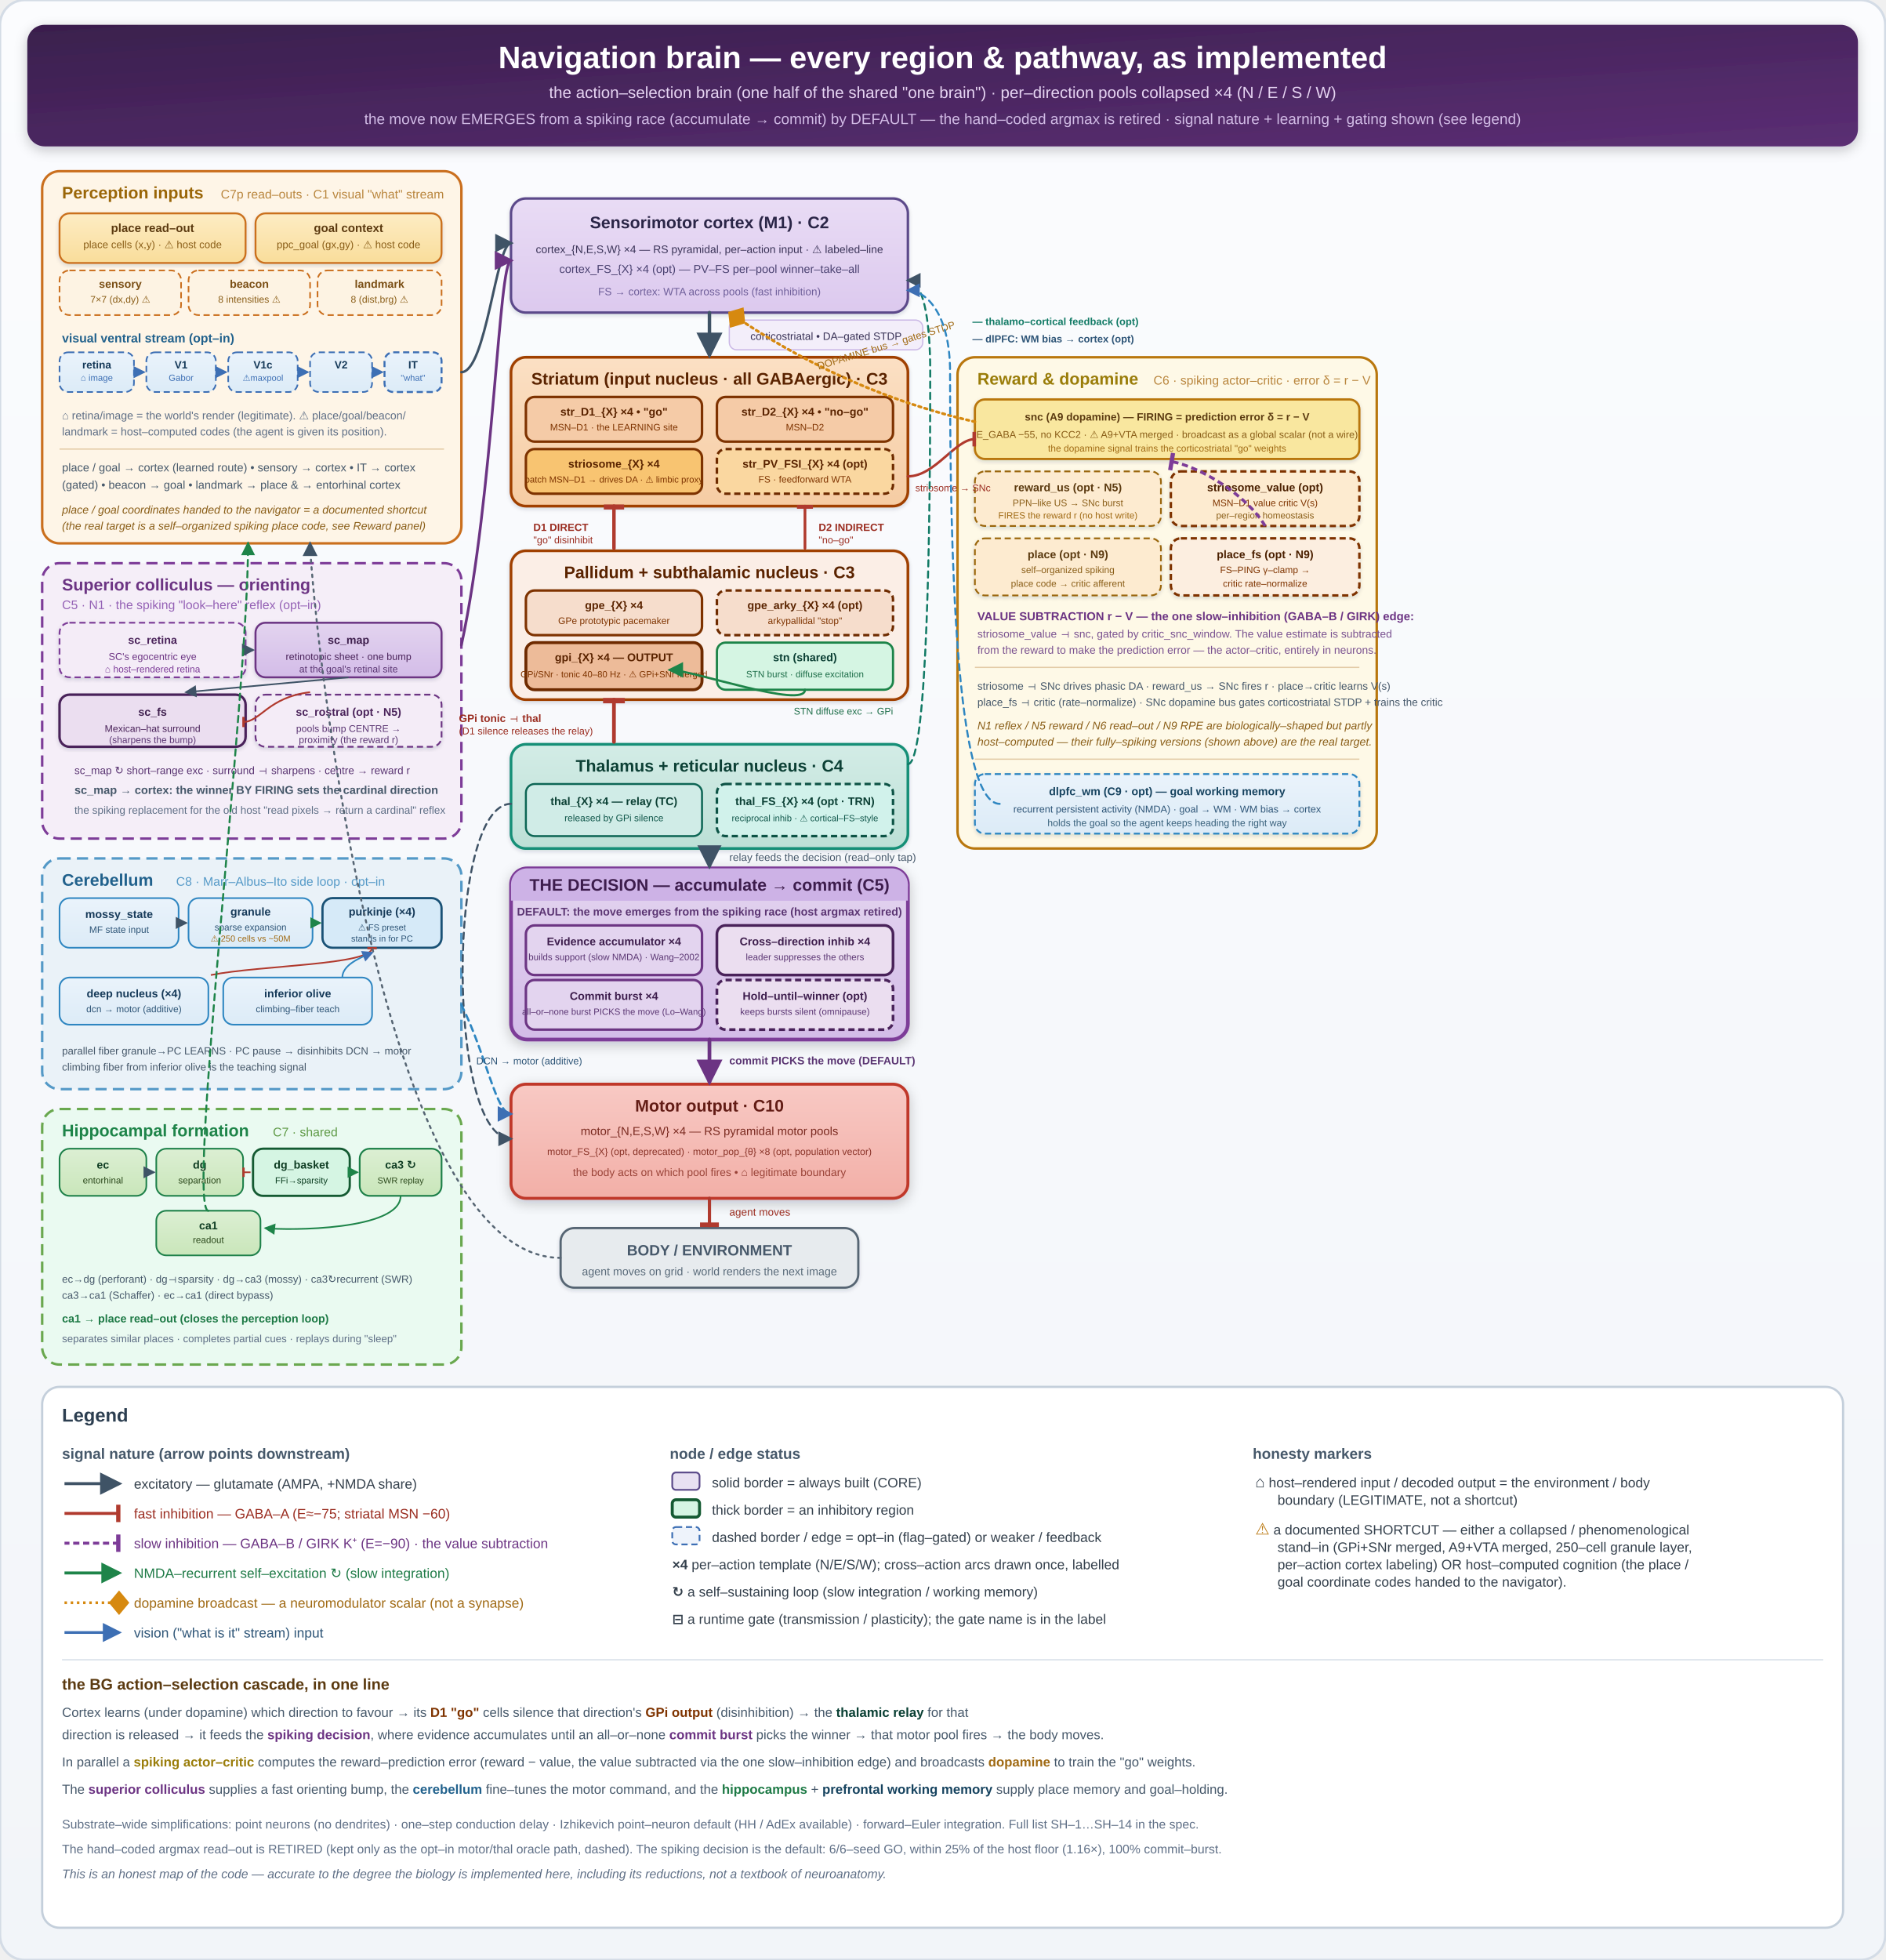
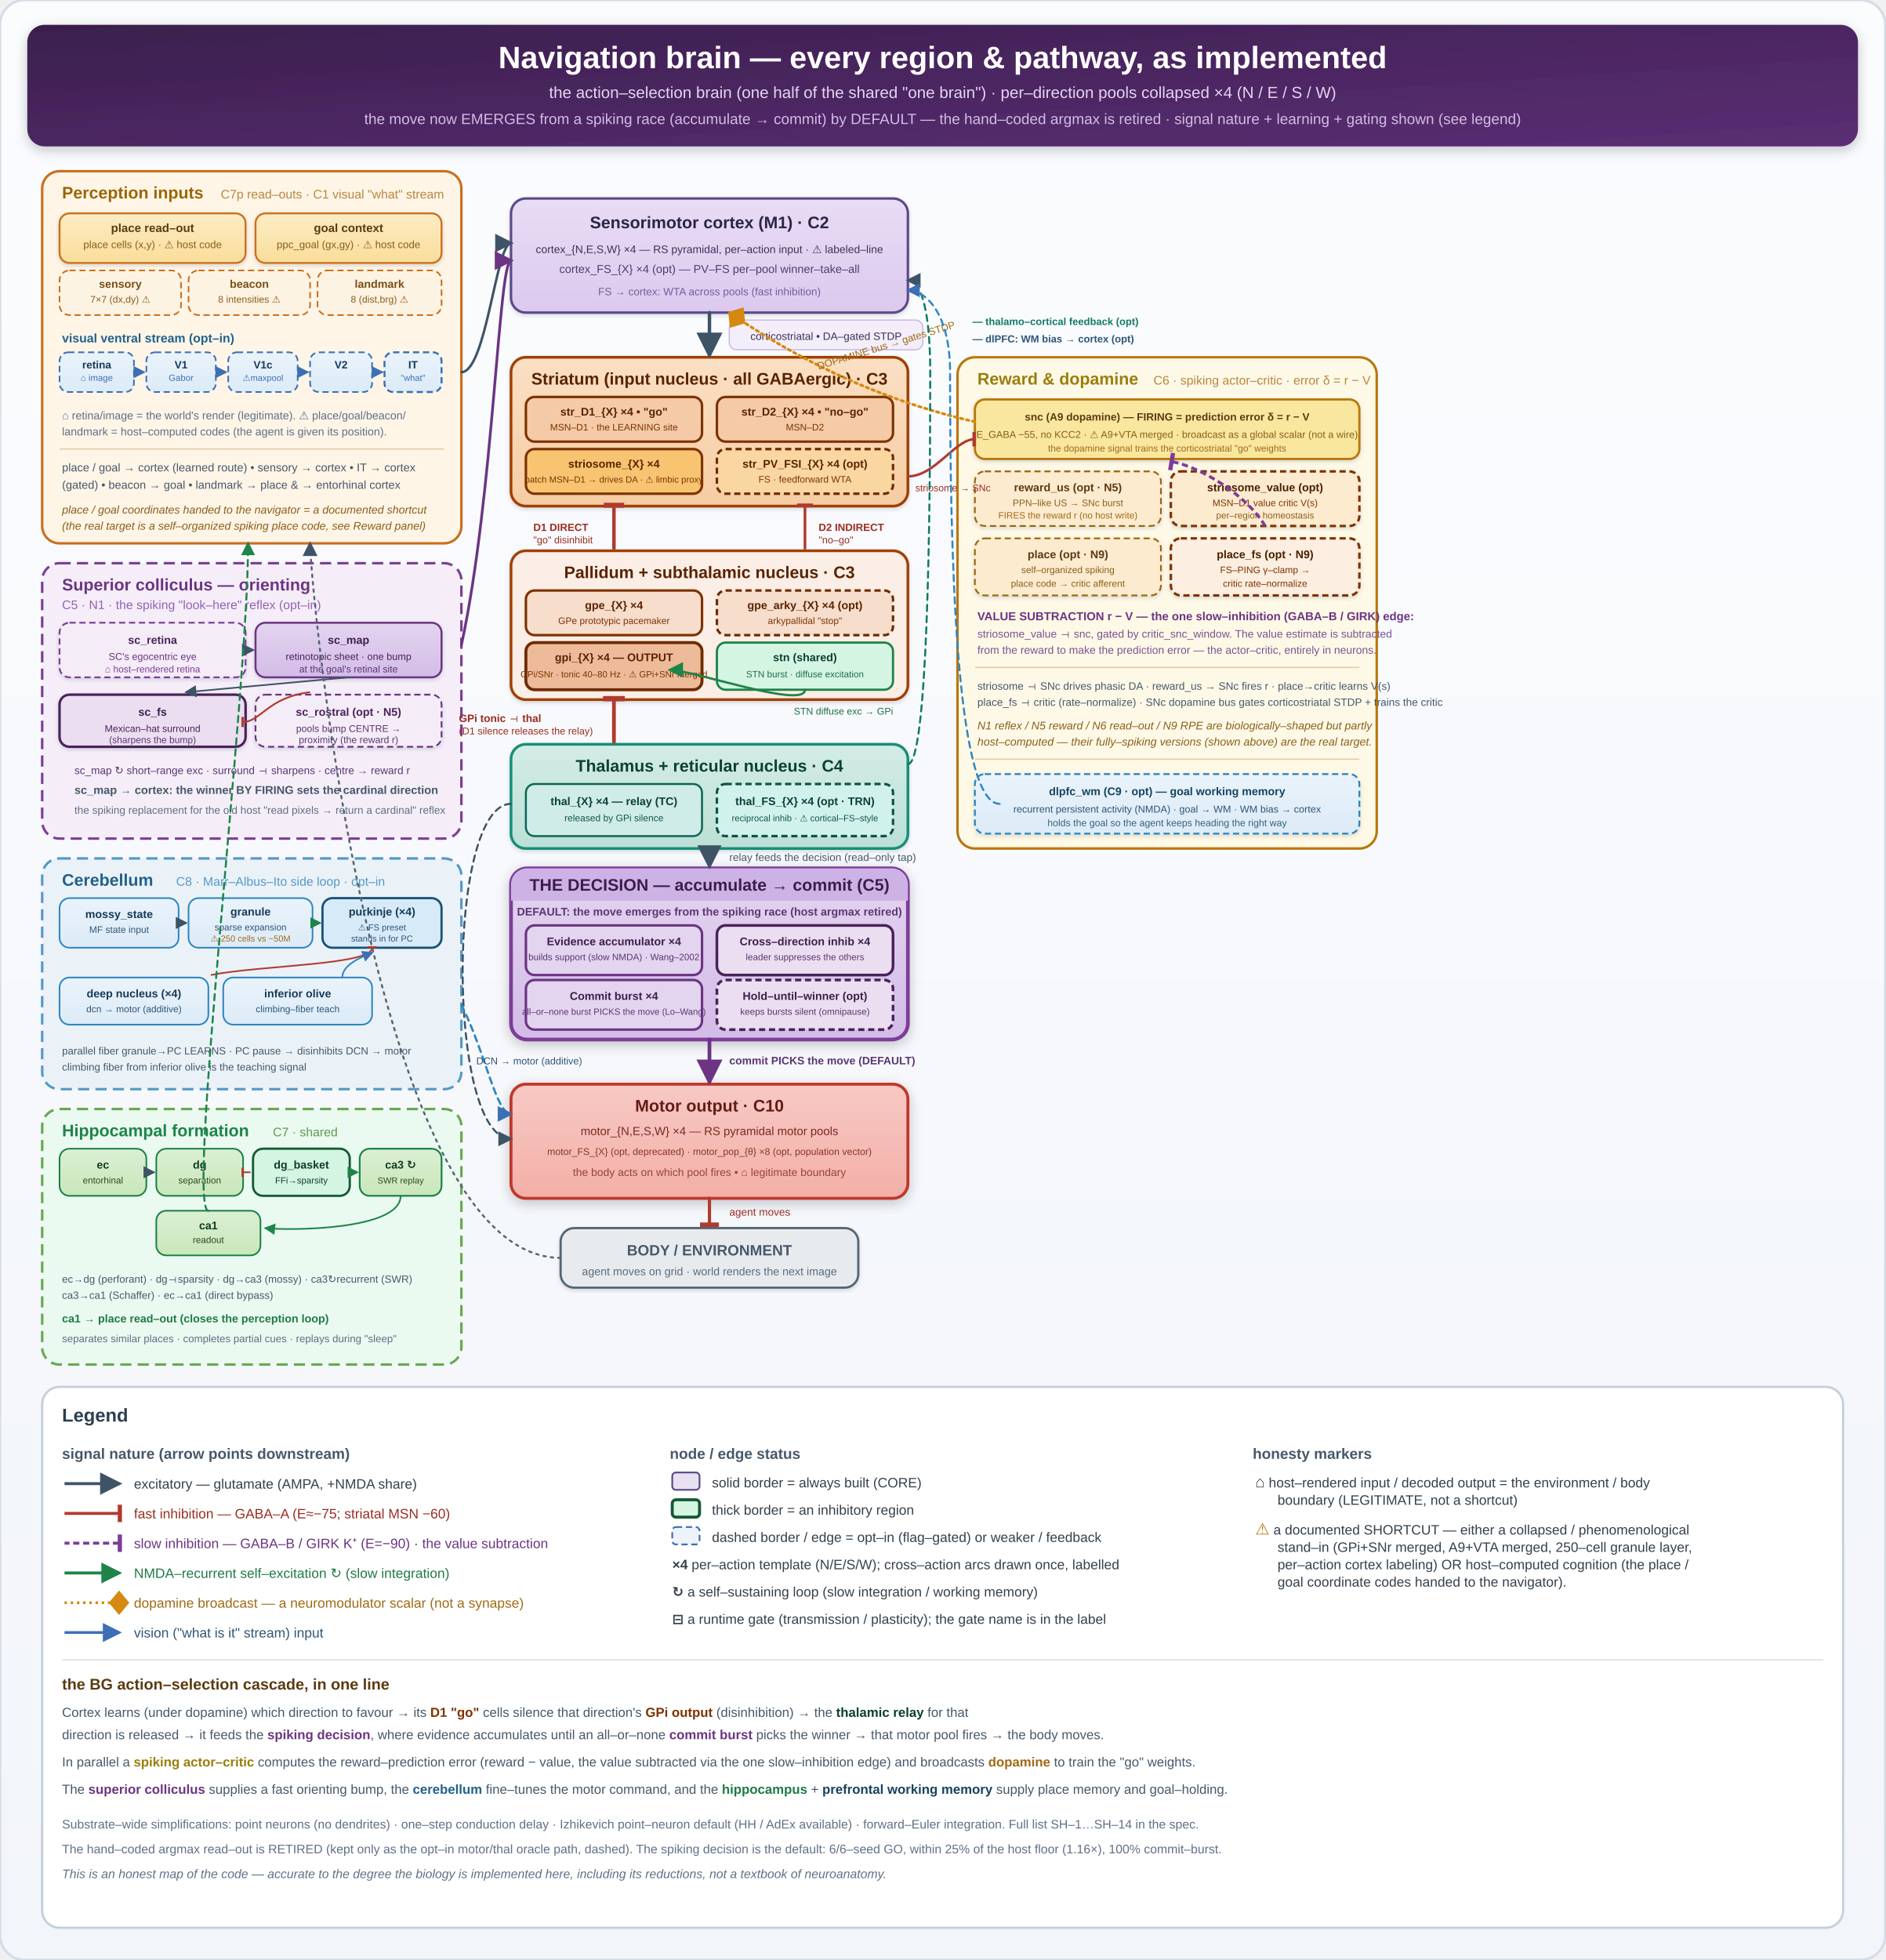
<svg xmlns="http://www.w3.org/2000/svg" viewBox="0 0 1520 1580" font-family="'Segoe UI','Helvetica Neue',Arial,sans-serif">
  <defs>
    <linearGradient id="gPer" x1="0" y1="0" x2="0" y2="1">
      <stop offset="0" stop-color="#d8e9f7" />
      <stop offset="1" stop-color="#c2dcf0" />
    </linearGradient>
    <linearGradient id="gPerD" x1="0" y1="0" x2="0" y2="1">
      <stop offset="0" stop-color="#eaf3fb" />
      <stop offset="1" stop-color="#dcebf7" />
    </linearGradient>
    <linearGradient id="gCtx" x1="0" y1="0" x2="0" y2="1">
      <stop offset="0" stop-color="#e9dcf5" />
      <stop offset="1" stop-color="#dcc9ee" />
    </linearGradient>
    <linearGradient id="gStr" x1="0" y1="0" x2="0" y2="1">
      <stop offset="0" stop-color="#fbe0c4" />
      <stop offset="1" stop-color="#f6cca3" />
    </linearGradient>
    <linearGradient id="gRew" x1="0" y1="0" x2="0" y2="1">
      <stop offset="0" stop-color="#fdecc4" />
      <stop offset="1" stop-color="#f9dd9a" />
    </linearGradient>
    <linearGradient id="gThal" x1="0" y1="0" x2="0" y2="1">
      <stop offset="0" stop-color="#d3ece6" />
      <stop offset="1" stop-color="#bce0d6" />
    </linearGradient>
    <linearGradient id="gDec" x1="0" y1="0" x2="0" y2="1">
      <stop offset="0" stop-color="#e3d4ef" />
      <stop offset="1" stop-color="#d3bce8" />
    </linearGradient>
    <linearGradient id="gMem" x1="0" y1="0" x2="0" y2="1">
      <stop offset="0" stop-color="#dcefd3" />
      <stop offset="1" stop-color="#c9e6ba" />
    </linearGradient>
    <linearGradient id="gMot" x1="0" y1="0" x2="0" y2="1">
      <stop offset="0" stop-color="#f8c9c4" />
      <stop offset="1" stop-color="#f2afa7" />
    </linearGradient>
    <linearGradient id="gHero" x1="0" y1="0" x2="1" y2="1">
      <stop offset="0" stop-color="#3a1f4d" />
      <stop offset="1" stop-color="#5b2e74" />
    </linearGradient>
    <linearGradient id="gPage" x1="0" y1="0" x2="0" y2="1">
      <stop offset="0" stop-color="#fbfcfe" />
      <stop offset="1" stop-color="#f2f5f9" />
    </linearGradient>
-     <marker id="arrEx" viewBox="0 0 10 10" refX="8.5" refY="5" markerWidth="7.5" markerHeight="7.5" orient="auto-start-reverse">
+     <marker id="arrEx" viewBox="0 0 10 10" refX="8.5" refY="5" markerWidth="7.5" markerHeight="7.5" orient="auto">
      <path d="M0,0 L10,5 L0,10 z" fill="#3f5366" />
    </marker>
-     <marker id="arrG" viewBox="0 0 10 10" refX="8.5" refY="5" markerWidth="7" markerHeight="7" orient="auto-start-reverse">
+     <marker id="arrG" viewBox="0 0 10 10" refX="8.5" refY="5" markerWidth="7" markerHeight="7" orient="auto">
      <path d="M0,0 L10,5 L0,10 z" fill="#1e8449" />
    </marker>
-     <marker id="arrV" viewBox="0 0 10 10" refX="8.5" refY="5" markerWidth="7" markerHeight="7" orient="auto-start-reverse">
+     <marker id="arrV" viewBox="0 0 10 10" refX="8.5" refY="5" markerWidth="7" markerHeight="7" orient="auto">
      <path d="M0,0 L10,5 L0,10 z" fill="#3d6fb4" />
    </marker>
-     <marker id="arrP" viewBox="0 0 10 10" refX="8.5" refY="5" markerWidth="7" markerHeight="7" orient="auto-start-reverse">
+     <marker id="arrP" viewBox="0 0 10 10" refX="8.5" refY="5" markerWidth="7" markerHeight="7" orient="auto">
      <path d="M0,0 L10,5 L0,10 z" fill="#6c3483" />
    </marker>
-     <marker id="arrInh" viewBox="0 0 10 10" refX="1.5" refY="5" markerWidth="6.5" markerHeight="9" orient="auto-start-reverse">
+     <marker id="arrInh" viewBox="0 0 10 10" refX="1.5" refY="5" markerWidth="6.5" markerHeight="9" orient="auto">
      <rect x="0" y="0.5" width="2.2" height="9" fill="#b03a2e" />
    </marker>
-     <marker id="arrSlow" viewBox="0 0 10 10" refX="1.5" refY="5" markerWidth="6.5" markerHeight="9" orient="auto-start-reverse">
+     <marker id="arrSlow" viewBox="0 0 10 10" refX="1.5" refY="5" markerWidth="6.5" markerHeight="9" orient="auto">
      <rect x="0" y="0.5" width="2.2" height="9" fill="#7d3c98" />
    </marker>
-     <marker id="arrDA" viewBox="0 0 12 12" refX="6" refY="6" markerWidth="9" markerHeight="9" orient="auto-start-reverse">
+     <marker id="arrDA" viewBox="0 0 12 12" refX="6" refY="6" markerWidth="9" markerHeight="9" orient="auto">
      <path d="M6,0 L11,6 L6,12 L1,6 z" fill="#d68910" />
    </marker>
    <filter id="soft" x="-10%" y="-10%" width="120%" height="120%">
      <feDropShadow dx="0" dy="1.4" stdDeviation="1.8" flood-color="#1a2a3a" flood-opacity="0.16" />
    </filter>
    <filter id="softLg" x="-14%" y="-14%" width="128%" height="128%">
      <feDropShadow dx="0" dy="3" stdDeviation="5" flood-color="#1a0b2a" flood-opacity="0.22" />
    </filter>
  </defs>
  <rect x="0" y="0" width="1520" height="1580" rx="20" fill="url(#gPage)" stroke="#d4dce6" stroke-width="2" />
  <g>
    <rect x="22" y="20" width="1476" height="98" rx="14" fill="url(#gHero)" filter="url(#softLg)" />
    <text x="760" y="55" text-anchor="middle" font-size="25" font-weight="700" fill="#ffffff">Navigation brain — every region &amp; pathway, as implemented</text>
    <text x="760" y="79" text-anchor="middle" font-size="13" fill="#e6d4f2">the action–selection brain (one half of the shared "one brain") · per–direction pools collapsed ×4 (N / E / S / W)</text>
    <text x="760" y="100" text-anchor="middle" font-size="12" fill="#d2bce6">the move now EMERGES from a spiking race (accumulate → commit) by DEFAULT — the hand–coded argmax is retired · signal nature + learning + gating shown (see legend)</text>
  </g>
  <g>
    <rect x="34" y="138" width="338" height="300" rx="14" fill="#fef5e7" stroke="#ca6f1e" stroke-width="2" />
    <text x="50" y="160" font-size="13.5" font-weight="700" fill="#9a6608">Perception inputs</text>
    <text x="178" y="160" font-size="10" fill="#b9863e">C7p read–outs · C1 visual "what" stream</text>
    <g font-size="9.5">
      <rect x="48" y="172" width="150" height="40" rx="8" fill="url(#gRew)" stroke="#ca6f1e" stroke-width="1.5" filter="url(#soft)" />
      <text x="123" y="187" text-anchor="middle" font-weight="700" fill="#5b3a10">place read–out</text>
      <text x="123" y="200" text-anchor="middle" font-size="8.4" fill="#8a5e18">place cells (x,y) · ⚠ host code</text>
      <text x="123" y="209" text-anchor="middle" font-size="0.1" fill="#fff">.</text>
      <rect x="206" y="172" width="150" height="40" rx="8" fill="url(#gRew)" stroke="#ca6f1e" stroke-width="1.5" filter="url(#soft)" />
      <text x="281" y="187" text-anchor="middle" font-weight="700" fill="#5b3a10">goal context</text>
      <text x="281" y="200" text-anchor="middle" font-size="8.4" fill="#8a5e18">ppc_goal (gx,gy) · ⚠ host code</text>
      <rect x="48" y="218" width="98" height="36" rx="8" fill="#fdf3e3" stroke="#ca6f1e" stroke-width="1.3" stroke-dasharray="5 3" />
      <text x="97" y="232" text-anchor="middle" font-size="9" font-weight="700" fill="#7a4e14">sensory</text>
      <text x="97" y="244" text-anchor="middle" font-size="7.8" fill="#8a5e18">7×7 (dx,dy) ⚠</text>
      <rect x="152" y="218" width="98" height="36" rx="8" fill="#fdf3e3" stroke="#ca6f1e" stroke-width="1.3" stroke-dasharray="5 3" />
      <text x="201" y="232" text-anchor="middle" font-size="9" font-weight="700" fill="#7a4e14">beacon</text>
      <text x="201" y="244" text-anchor="middle" font-size="7.8" fill="#8a5e18">8 intensities ⚠</text>
      <rect x="256" y="218" width="100" height="36" rx="8" fill="#fdf3e3" stroke="#ca6f1e" stroke-width="1.3" stroke-dasharray="5 3" />
      <text x="306" y="232" text-anchor="middle" font-size="9" font-weight="700" fill="#7a4e14">landmark</text>
      <text x="306" y="244" text-anchor="middle" font-size="7.8" fill="#8a5e18">8 (dist,brg) ⚠</text>
    </g>
    <text x="50" y="276" font-size="10" font-weight="700" fill="#21618c">visual ventral stream (opt–in)</text>
    <g font-size="8.6" fill="#163a59">
      <rect x="48" y="284" width="60" height="32" rx="7" fill="url(#gPerD)" stroke="#3d6fb4" stroke-width="1.3" stroke-dasharray="5 3" />
      <text x="78" y="297" text-anchor="middle" font-weight="700">retina</text>
      <text x="78" y="307" text-anchor="middle" font-size="7.2" fill="#3d6fb4">⌂ image</text>
      <rect x="118" y="284" width="56" height="32" rx="7" fill="url(#gPerD)" stroke="#3d6fb4" stroke-width="1.3" stroke-dasharray="5 3" />
      <text x="146" y="297" text-anchor="middle" font-weight="700">V1</text>
      <text x="146" y="307" text-anchor="middle" font-size="7.2" fill="#3d6fb4">Gabor</text>
      <rect x="184" y="284" width="56" height="32" rx="7" fill="url(#gPerD)" stroke="#3d6fb4" stroke-width="1.3" stroke-dasharray="5 3" />
      <text x="212" y="297" text-anchor="middle" font-weight="700">V1c</text>
      <text x="212" y="307" text-anchor="middle" font-size="7" fill="#3d6fb4">⚠maxpool</text>
      <rect x="250" y="284" width="50" height="32" rx="7" fill="url(#gPerD)" stroke="#3d6fb4" stroke-width="1.3" stroke-dasharray="5 3" />
      <text x="275" y="297" text-anchor="middle" font-weight="700">V2</text>
      <rect x="310" y="284" width="46" height="32" rx="7" fill="url(#gPerD)" stroke="#3d6fb4" stroke-width="1.6" stroke-dasharray="5 3" />
      <text x="333" y="297" text-anchor="middle" font-weight="700">IT</text>
      <text x="333" y="307" text-anchor="middle" font-size="7" fill="#3d6fb4">"what"</text>
      <path d="M108,300 L116,300" stroke="#3d6fb4" stroke-width="1.4" marker-end="url(#arrV)" />
      <path d="M174,300 L182,300" stroke="#3d6fb4" stroke-width="1.4" marker-end="url(#arrV)" />
      <path d="M240,300 L248,300" stroke="#3d6fb4" stroke-width="1.4" marker-end="url(#arrV)" />
      <path d="M300,300 L308,300" stroke="#3d6fb4" stroke-width="1.4" marker-end="url(#arrV)" />
    </g>
    <text x="50" y="338" font-size="9" fill="#5f6f86">⌂ retina/image = the world's render (legitimate). ⚠ place/goal/beacon/</text>
    <text x="50" y="351" font-size="9" fill="#5f6f86">landmark = host–computed codes (the agent is given its position).</text>
    <line x1="48" y1="362" x2="358" y2="362" stroke="#e3cba6" stroke-width="1" />
    <text x="50" y="380" font-size="9.2" fill="#46586a">place / goal → cortex (learned route) • sensory → cortex • IT → cortex</text>
    <text x="50" y="394" font-size="9.2" fill="#46586a">(gated) • beacon → goal • landmark → place &amp; → entorhinal cortex</text>
    <text x="50" y="414" font-size="9" fill="#8a5e18" font-style="italic">place / goal coordinates handed to the navigator = a documented shortcut</text>
    <text x="50" y="427" font-size="9" fill="#8a5e18" font-style="italic">(the real target is a self–organized spiking place code, see Reward panel)</text>
  </g>
  <g>
    <rect x="34" y="454" width="338" height="222" rx="14" fill="#f5eef8" stroke="#7d3c98" stroke-width="2" stroke-dasharray="9 5" />
    <text x="50" y="476" font-size="13.5" font-weight="700" fill="#6c3483">Superior colliculus — orienting</text>
    <text x="50" y="491" font-size="10" fill="#9461b5">C5 · N1 · the spiking "look–here" reflex (opt–in)</text>
    <g font-size="9">
      <rect x="48" y="502" width="150" height="44" rx="8" fill="#f4ecf7" stroke="#7d3c98" stroke-width="1.4" stroke-dasharray="5 3" filter="url(#soft)" />
      <text x="123" y="519" text-anchor="middle" font-weight="700" fill="#4a235a">sc_retina</text>
      <text x="123" y="532" text-anchor="middle" font-size="8" fill="#6c3483">SC's egocentric eye</text>
      <text x="123" y="542" text-anchor="middle" font-size="7.6" fill="#7d3c98">⌂ host–rendered retina</text>
      <rect x="206" y="502" width="150" height="44" rx="8" fill="url(#gDec)" stroke="#6c3483" stroke-width="1.6" filter="url(#soft)" />
      <text x="281" y="519" text-anchor="middle" font-weight="700" fill="#3e1f4d">sc_map</text>
      <text x="281" y="532" text-anchor="middle" font-size="8" fill="#4a235a">retinotopic sheet · one bump</text>
      <text x="281" y="542" text-anchor="middle" font-size="7.8" fill="#5b3673">at the goal's retinal site</text>
      <rect x="48" y="560" width="150" height="42" rx="8" fill="#ebdef0" stroke="#4a235a" stroke-width="2" filter="url(#soft)" />
      <text x="123" y="577" text-anchor="middle" font-weight="700" fill="#3e1f4d">sc_fs</text>
      <text x="123" y="590" text-anchor="middle" font-size="7.8" fill="#4a235a">Mexican–hat surround</text>
      <text x="123" y="599" text-anchor="middle" font-size="7.6" fill="#5b3673">(sharpens the bump)</text>
      <rect x="206" y="560" width="150" height="42" rx="8" fill="#f4ecf7" stroke="#6c3483" stroke-width="1.4" stroke-dasharray="5 3" filter="url(#soft)" />
      <text x="281" y="577" text-anchor="middle" font-weight="700" fill="#4a235a">sc_rostral (opt · N5)</text>
      <text x="281" y="590" text-anchor="middle" font-size="7.8" fill="#5b3673">pools bump CENTRE →</text>
      <text x="281" y="599" text-anchor="middle" font-size="7.8" fill="#5b3673">proximity (the reward r)</text>
    </g>
    <path d="M198,524 L204,524" fill="none" stroke="#3f5366" stroke-width="1.4" marker-end="url(#arrEx)" />
    <path d="M281,546 L150,558" fill="none" stroke="#3f5366" stroke-width="1.3" marker-end="url(#arrEx)" />
    <path d="M196,582 C210,582 216,562 250,558" fill="none" stroke="#b03a2e" stroke-width="1.4" marker-start="url(#arrInh)" />
    <text x="60" y="624" font-size="8.6" fill="#5b3673">sc_map ↻ short–range exc · surround ⊣ sharpens · centre → reward r</text>
    <text x="60" y="640" font-size="9.2" fill="#46586a" font-weight="700">sc_map → cortex: the winner BY FIRING sets the cardinal direction</text>
    <text x="60" y="656" font-size="8.6" fill="#5f6f86">the spiking replacement for the old host "read pixels → return a cardinal" reflex</text>
  </g>
  <g>
    <rect x="34" y="692" width="338" height="186" rx="14" fill="#eaf2f8" stroke="#5499c7" stroke-width="2" stroke-dasharray="9 5" />
    <text x="50" y="714" font-size="13.5" font-weight="700" fill="#21618c">Cerebellum</text>
    <text x="142" y="714" font-size="10" fill="#5499c7">C8 · Marr–Albus–Ito side loop · opt–in</text>
    <g font-size="9" fill="#163a59">
      <rect x="48" y="724" width="96" height="40" rx="8" fill="url(#gPerD)" stroke="#2e86c1" stroke-width="1.3" />
      <text x="96" y="740" text-anchor="middle" font-weight="700">mossy_state</text>
      <text x="96" y="752" text-anchor="middle" font-size="7.6" fill="#2e5577">MF state input</text>
      <rect x="152" y="724" width="100" height="40" rx="8" fill="url(#gPerD)" stroke="#2e86c1" stroke-width="1.3" />
      <text x="202" y="738" text-anchor="middle" font-weight="700">granule</text>
      <text x="202" y="750" text-anchor="middle" font-size="7.4" fill="#2e5577">sparse expansion</text>
      <text x="202" y="759" text-anchor="middle" font-size="7" fill="#a06a14">⚠ 250 cells vs ~50M</text>
      <rect x="260" y="724" width="96" height="40" rx="8" fill="#d6eaf8" stroke="#1a5276" stroke-width="1.8" />
      <text x="308" y="738" text-anchor="middle" font-weight="700">purkinje (×4)</text>
      <text x="308" y="750" text-anchor="middle" font-size="7" fill="#2e5577">⚠ FS preset</text>
      <text x="308" y="759" text-anchor="middle" font-size="7" fill="#2e5577">stands in for PC</text>
      <rect x="48" y="788" width="120" height="38" rx="8" fill="url(#gPerD)" stroke="#2e86c1" stroke-width="1.3" />
      <text x="108" y="804" text-anchor="middle" font-weight="700">deep nucleus (×4)</text>
      <text x="108" y="816" text-anchor="middle" font-size="7.6" fill="#2e5577">dcn → motor (additive)</text>
      <rect x="180" y="788" width="120" height="38" rx="8" fill="url(#gPerD)" stroke="#2e86c1" stroke-width="1.3" />
      <text x="240" y="804" text-anchor="middle" font-weight="700">inferior olive</text>
      <text x="240" y="816" text-anchor="middle" font-size="7.6" fill="#2e5577">climbing–fiber teach</text>
    </g>
    <path d="M144,744 L150,744" fill="none" stroke="#3f5366" stroke-width="1.3" marker-end="url(#arrEx)" />
    <path d="M252,744 L258,744" fill="none" stroke="#1e8449" stroke-width="1.3" marker-end="url(#arrG)" />
    <path d="M300,764 C300,778 210,778 170,786" fill="none" stroke="#b03a2e" stroke-width="1.3" marker-start="url(#arrInh)" />
    <path d="M276,788 C276,778 290,772 300,768" fill="none" stroke="#2e86c1" stroke-width="1.3" marker-end="url(#arrV)" />
    <text x="50" y="850" font-size="8.4" fill="#46586a">parallel fiber granule→PC LEARNS · PC pause → disinhibits DCN → motor</text>
    <text x="50" y="863" font-size="8.4" fill="#46586a">climbing fiber from inferior olive is the teaching signal</text>
  </g>
  <g>
    <rect x="34" y="894" width="338" height="206" rx="14" fill="#eafaf1" stroke="#6aa84f" stroke-width="2" stroke-dasharray="9 5" />
    <text x="50" y="916" font-size="13.5" font-weight="700" fill="#1e8449">Hippocampal formation</text>
    <text x="220" y="916" font-size="10" fill="#5f9a47">C7 · shared</text>
    <g font-size="9" fill="#0f3d23">
      <rect x="48" y="926" width="70" height="38" rx="8" fill="url(#gMem)" stroke="#1d8049" stroke-width="1.3" />
      <text x="83" y="942" text-anchor="middle" font-weight="700">ec</text>
      <text x="83" y="954" text-anchor="middle" font-size="7.4" fill="#2c4a1c">entorhinal</text>
      <rect x="126" y="926" width="70" height="38" rx="8" fill="url(#gMem)" stroke="#1d8049" stroke-width="1.3" />
      <text x="161" y="942" text-anchor="middle" font-weight="700">dg</text>
      <text x="161" y="954" text-anchor="middle" font-size="7.4" fill="#2c4a1c">separation</text>
      <rect x="204" y="926" width="78" height="38" rx="8" fill="#d5f5e3" stroke="#145a32" stroke-width="1.8" />
      <text x="243" y="942" text-anchor="middle" font-weight="700">dg_basket</text>
      <text x="243" y="954" text-anchor="middle" font-size="7.2" fill="#0a3d20">FFi→sparsity</text>
      <rect x="290" y="926" width="66" height="38" rx="8" fill="url(#gMem)" stroke="#1d8049" stroke-width="1.4" />
      <text x="323" y="942" text-anchor="middle" font-weight="700">ca3 ↻</text>
      <text x="323" y="954" text-anchor="middle" font-size="7" fill="#2c4a1c">SWR replay</text>
      <rect x="126" y="976" width="84" height="36" rx="8" fill="url(#gMem)" stroke="#1d8049" stroke-width="1.3" />
      <text x="168" y="991" text-anchor="middle" font-weight="700">ca1</text>
      <text x="168" y="1002" text-anchor="middle" font-size="7.4" fill="#2c4a1c">readout</text>
    </g>
    <path d="M118,945 L124,945" fill="none" stroke="#3f5366" stroke-width="1.3" marker-end="url(#arrEx)" />
    <path d="M196,945 L202,945" fill="none" stroke="#b03a2e" stroke-width="1.3" marker-start="url(#arrInh)" />
    <path d="M282,945 L288,945" fill="none" stroke="#1e8449" stroke-width="1.3" marker-end="url(#arrG)" />
    <path d="M323,964 C323,992 232,992 214,990" fill="none" stroke="#1e8449" stroke-width="1.3" marker-end="url(#arrG)" />
    <text x="50" y="1034" font-size="8.4" fill="#46586a">ec→dg (perforant) · dg⊣sparsity · dg→ca3 (mossy) · ca3↻recurrent (SWR)</text>
    <text x="50" y="1047" font-size="8.4" fill="#46586a">ca3→ca1 (Schaffer) · ec→ca1 (direct bypass)</text>
    <text x="50" y="1066" font-size="9" font-weight="700" fill="#1e7a46">ca1 → place read–out (closes the perception loop)</text>
    <text x="50" y="1082" font-size="8.4" fill="#5f6f86">separates similar places · completes partial cues · replays during "sleep"</text>
  </g>
  <g filter="url(#soft)">
    <rect x="412" y="160" width="320" height="92" rx="12" fill="url(#gCtx)" stroke="#5b4a8a" stroke-width="2" />
    <text x="572" y="184" text-anchor="middle" font-size="13.5" font-weight="700" fill="#2c2547">Sensorimotor cortex  (M1)  ·  C2</text>
    <text x="572" y="204" text-anchor="middle" font-size="8.8" fill="#3a3357">cortex_{N,E,S,W} ×4 — RS pyramidal, per–action input · ⚠ labeled–line</text>
    <text x="572" y="220" text-anchor="middle" font-size="9.2" fill="#4a4170">cortex_FS_{X} ×4 (opt) — PV–FS per–pool winner–take–all</text>
    <text x="572" y="238" text-anchor="middle" font-size="8.6" fill="#6f5f9a">FS → cortex: WTA across pools (fast inhibition)</text>
  </g>
  <g filter="url(#soft)">
    <rect x="412" y="288" width="320" height="120" rx="12" fill="url(#gStr)" stroke="#a04000" stroke-width="2.2" />
    <text x="572" y="310" text-anchor="middle" font-size="13.5" font-weight="700" fill="#5a2400">Striatum (input nucleus · all GABAergic)  ·  C3</text>
    <g font-size="9">
      <rect x="424" y="320" width="142" height="36" rx="7" fill="#f5cba7" stroke="#7e3300" stroke-width="2" />
      <text x="495" y="335" text-anchor="middle" font-weight="700" fill="#5a2400">str_D1_{X} ×4 • "go"</text>
      <text x="495" y="347" text-anchor="middle" font-size="7.6" fill="#7e3300">MSN–D1 · the LEARNING site</text>
      <rect x="578" y="320" width="142" height="36" rx="7" fill="#f5cba7" stroke="#7e3300" stroke-width="2" />
      <text x="649" y="335" text-anchor="middle" font-weight="700" fill="#5a2400">str_D2_{X} ×4 • "no–go"</text>
      <text x="649" y="347" text-anchor="middle" font-size="7.6" fill="#7e3300">MSN–D2</text>
      <rect x="424" y="362" width="142" height="36" rx="7" fill="#f8c471" stroke="#7e3300" stroke-width="2" />
      <text x="495" y="377" text-anchor="middle" font-weight="700" fill="#5a2400">striosome_{X} ×4</text>
      <text x="495" y="389" text-anchor="middle" font-size="7.2" fill="#7e3300">patch MSN–D1 → drives DA · ⚠ limbic proxy</text>
      <rect x="578" y="362" width="142" height="36" rx="7" fill="#fad7a0" stroke="#6e2c00" stroke-width="2" stroke-dasharray="5 3" />
      <text x="649" y="377" text-anchor="middle" font-weight="700" fill="#5a2400">str_PV_FSI_{X} ×4 (opt)</text>
      <text x="649" y="389" text-anchor="middle" font-size="7.6" fill="#7e3300">FS · feedforward WTA</text>
    </g>
  </g>
  <g filter="url(#soft)">
    <rect x="412" y="444" width="320" height="120" rx="12" fill="#fbeee6" stroke="#a04000" stroke-width="2.2" />
    <text x="572" y="466" text-anchor="middle" font-size="13.5" font-weight="700" fill="#5a2400">Pallidum + subthalamic nucleus  ·  C3</text>
    <g font-size="9">
      <rect x="424" y="476" width="142" height="36" rx="7" fill="#f6ddcc" stroke="#7e3300" stroke-width="2" />
      <text x="495" y="491" text-anchor="middle" font-weight="700" fill="#5a2400">gpe_{X} ×4</text>
      <text x="495" y="503" text-anchor="middle" font-size="7.6" fill="#7e3300">GPe prototypic pacemaker</text>
      <rect x="578" y="476" width="142" height="36" rx="7" fill="#f6ddcc" stroke="#6e2c00" stroke-width="2" stroke-dasharray="5 3" />
      <text x="649" y="491" text-anchor="middle" font-weight="700" fill="#5a2400">gpe_arky_{X} ×4 (opt)</text>
      <text x="649" y="503" text-anchor="middle" font-size="7.6" fill="#7e3300">arkypallidal "stop"</text>
      <rect x="424" y="518" width="142" height="38" rx="7" fill="#edbb99" stroke="#6e2c00" stroke-width="2.4" />
      <text x="495" y="533" text-anchor="middle" font-weight="700" fill="#5a2400">gpi_{X} ×4 — OUTPUT</text>
      <text x="495" y="546" text-anchor="middle" font-size="7.2" fill="#7e3300">GPi/SNr · tonic 40–80 Hz · ⚠ GPi+SNr merged</text>
      <rect x="578" y="518" width="142" height="38" rx="7" fill="#d5f5e3" stroke="#1e8449" stroke-width="1.8" />
      <text x="649" y="533" text-anchor="middle" font-weight="700" fill="#0a4034">stn (shared)</text>
      <text x="649" y="546" text-anchor="middle" font-size="7.4" fill="#1e6e49">STN burst · diffuse excitation</text>
    </g>
  </g>
  <g filter="url(#soft)">
    <rect x="412" y="600" width="320" height="84" rx="12" fill="url(#gThal)" stroke="#148f77" stroke-width="2.2" />
    <text x="572" y="622" text-anchor="middle" font-size="13.5" font-weight="700" fill="#0a4034">Thalamus + reticular nucleus  ·  C4</text>
    <g font-size="9">
      <rect x="424" y="632" width="142" height="42" rx="7" fill="#d0ece7" stroke="#0e6655" stroke-width="1.6" />
      <text x="495" y="649" text-anchor="middle" font-weight="700" fill="#0a4034">thal_{X} ×4 — relay (TC)</text>
      <text x="495" y="662" text-anchor="middle" font-size="7.6" fill="#10564a">released by GPi silence</text>
      <rect x="578" y="632" width="142" height="42" rx="7" fill="#d1f2eb" stroke="#0b5345" stroke-width="2" stroke-dasharray="5 3" />
      <text x="649" y="649" text-anchor="middle" font-weight="700" fill="#0a4034">thal_FS_{X} ×4 (opt · TRN)</text>
      <text x="649" y="662" text-anchor="middle" font-size="7.2" fill="#10564a">reciprocal inhib · ⚠ cortical–FS–style</text>
    </g>
  </g>
  <g filter="url(#softLg)">
    <rect x="412" y="700" width="320" height="138" rx="13" fill="url(#gDec)" stroke="#7d3c98" stroke-width="3" />
    <rect x="412" y="700" width="320" height="26" rx="13" fill="#cdb2e6" />
    <rect x="412" y="713" width="320" height="13" fill="#cdb2e6" />
    <text x="572" y="718" text-anchor="middle" font-size="13.5" font-weight="700" fill="#3e1f4d">THE DECISION — accumulate → commit  (C5)</text>
    <text x="572" y="738" text-anchor="middle" font-size="9" font-weight="700" fill="#5b3673">DEFAULT: the move emerges from the spiking race (host argmax retired)</text>
    <g font-size="9">
      <rect x="424" y="746" width="142" height="40" rx="7" fill="#e3d4ef" stroke="#6c3483" stroke-width="2" />
      <text x="495" y="762" text-anchor="middle" font-weight="700" fill="#3e1f4d">Evidence accumulator ×4</text>
      <text x="495" y="774" text-anchor="middle" font-size="7.4" fill="#5b3673">builds support (slow NMDA) · Wang–2002</text>
      <rect x="578" y="746" width="142" height="40" rx="7" fill="#ebdef0" stroke="#4a235a" stroke-width="2.2" />
      <text x="649" y="762" text-anchor="middle" font-weight="700" fill="#3e1f4d">Cross–direction inhib ×4</text>
      <text x="649" y="774" text-anchor="middle" font-size="7.4" fill="#5b3673">leader suppresses the others</text>
      <rect x="424" y="790" width="142" height="40" rx="7" fill="#e3d4ef" stroke="#6c3483" stroke-width="2" />
      <text x="495" y="806" text-anchor="middle" font-weight="700" fill="#3e1f4d">Commit burst ×4</text>
      <text x="495" y="818" text-anchor="middle" font-size="7.2" fill="#5b3673">all–or–none burst PICKS the move (Lo–Wang)</text>
      <rect x="578" y="790" width="142" height="40" rx="7" fill="#ebdef0" stroke="#4a235a" stroke-width="2.2" stroke-dasharray="5 3" />
      <text x="649" y="806" text-anchor="middle" font-weight="700" fill="#3e1f4d">Hold–until–winner (opt)</text>
      <text x="649" y="818" text-anchor="middle" font-size="7.4" fill="#5b3673">keeps bursts silent (omnipause)</text>
    </g>
  </g>
  <g filter="url(#softLg)">
    <rect x="412" y="874" width="320" height="92" rx="12" fill="url(#gMot)" stroke="#c0392b" stroke-width="2.4" />
    <text x="572" y="896" text-anchor="middle" font-size="13.5" font-weight="700" fill="#641e16">Motor output  ·  C10</text>
    <text x="572" y="915" text-anchor="middle" font-size="9.4" fill="#7a2a20">motor_{N,E,S,W} ×4 — RS pyramidal motor pools</text>
    <text x="572" y="931" text-anchor="middle" font-size="7.8" fill="#8a3328">motor_FS_{X} (opt, deprecated) · motor_pop_{θ} ×8 (opt, population vector)</text>
    <text x="572" y="948" text-anchor="middle" font-size="8.8" fill="#9a4338">the body acts on which pool fires • ⌂ legitimate boundary</text>
  </g>
  <g filter="url(#soft)">
    <rect x="452" y="990" width="240" height="48" rx="11" fill="#e7ebee" stroke="#566573" stroke-width="1.8" />
    <text x="572" y="1012" text-anchor="middle" font-size="12" font-weight="700" fill="#46586a">BODY / ENVIRONMENT</text>
    <text x="572" y="1028" text-anchor="middle" font-size="9" fill="#5a6b7a">agent moves on grid · world renders the next image</text>
  </g>
  <g>
    <rect x="772" y="288" width="338" height="396" rx="14" fill="#fef9e7" stroke="#b9770e" stroke-width="2" />
    <text x="788" y="310" font-size="13.5" font-weight="700" fill="#9a7d0a">Reward &amp; dopamine</text>
    <text x="930" y="310" font-size="10" fill="#b9863e">C6 · spiking actor–critic · error δ = r − V</text>
    <g font-size="9">
      <rect x="786" y="322" width="310" height="48" rx="8" fill="#f9e79f" stroke="#b9770e" stroke-width="1.8" filter="url(#soft)" />
      <text x="941" y="339" text-anchor="middle" font-weight="700" font-size="8.6" fill="#5b3a10">snc (A9 dopamine) — FIRING = prediction error δ = r − V</text>
      <text x="941" y="353" text-anchor="middle" font-size="8" fill="#8a5e18">E_GABA −55, no KCC2 · ⚠ A9+VTA merged · broadcast as a global scalar (not a wire)</text>
      <text x="941" y="364" text-anchor="middle" font-size="7.6" fill="#a06a14">the dopamine signal trains the corticostriatal "go" weights</text>
      <rect x="786" y="380" width="150" height="44" rx="8" fill="#fdebd0" stroke="#9a6608" stroke-width="1.4" stroke-dasharray="5 3" filter="url(#soft)" />
      <text x="861" y="396" text-anchor="middle" font-weight="700" fill="#5b3a10">reward_us (opt · N5)</text>
      <text x="861" y="408" text-anchor="middle" font-size="7.6" fill="#8a5e18">PPN–like US → SNc burst</text>
      <text x="861" y="418" text-anchor="middle" font-size="7.4" fill="#a06a14">FIRES the reward r (no host write)</text>
      <rect x="944" y="380" width="152" height="44" rx="8" fill="#fdebd0" stroke="#7e3300" stroke-width="2" stroke-dasharray="5 3" filter="url(#soft)" />
      <text x="1020" y="396" text-anchor="middle" font-weight="700" fill="#4a1f00">striosome_value (opt)</text>
      <text x="1020" y="408" text-anchor="middle" font-size="7.6" fill="#7e3300">MSN–D1 value critic V(s)</text>
      <text x="1020" y="418" text-anchor="middle" font-size="7.4" fill="#8a5e18">per–region homeostasis</text>
      <rect x="786" y="434" width="150" height="46" rx="8" fill="#fdebd0" stroke="#9a6608" stroke-width="1.4" stroke-dasharray="5 3" filter="url(#soft)" />
      <text x="861" y="450" text-anchor="middle" font-weight="700" fill="#5b3a10">place (opt · N9)</text>
      <text x="861" y="462" text-anchor="middle" font-size="7.6" fill="#8a5e18">self–organized spiking</text>
      <text x="861" y="473" text-anchor="middle" font-size="7.6" fill="#8a5e18">place code → critic afferent</text>
      <rect x="944" y="434" width="152" height="46" rx="8" fill="#fceee0" stroke="#7e3300" stroke-width="2" stroke-dasharray="5 3" filter="url(#soft)" />
      <text x="1020" y="450" text-anchor="middle" font-weight="700" fill="#4a1f00">place_fs (opt · N9)</text>
      <text x="1020" y="462" text-anchor="middle" font-size="7.6" fill="#7e3300">FS–PING γ–clamp →</text>
      <text x="1020" y="473" text-anchor="middle" font-size="7.6" fill="#7e3300">critic rate–normalize</text>
    </g>
    <path d="M1020,424 C1006,400 968,376 944,372" fill="none" stroke="#7d3c98" stroke-width="2.4" stroke-dasharray="5 3" marker-end="url(#arrSlow)" />
    <text x="788" y="500" font-size="9.4" font-weight="700" fill="#6c3483">VALUE SUBTRACTION  r − V  — the one slow–inhibition (GABA–B / GIRK) edge:</text>
    <text x="788" y="514" font-size="8.8" fill="#7a5290">striosome_value ⊣ snc, gated by critic_snc_window. The value estimate is subtracted</text>
    <text x="788" y="527" font-size="8.8" fill="#7a5290">from the reward to make the prediction error — the actor–critic, entirely in neurons.</text>
    <line x1="786" y1="538" x2="1096" y2="538" stroke="#e3cba6" stroke-width="1" />
    <text x="788" y="556" font-size="8.6" fill="#46586a">striosome ⊣ SNc drives phasic DA · reward_us → SNc fires r · place→critic learns V(s)</text>
    <text x="788" y="569" font-size="8.6" fill="#46586a">place_fs ⊣ critic (rate–normalize) · SNc dopamine bus gates corticostriatal STDP + trains the critic</text>
    <text x="788" y="588" font-size="9" fill="#8a5e18" font-style="italic">N1 reflex / N5 reward / N6 read–out / N9 RPE are biologically–shaped but partly</text>
    <text x="788" y="601" font-size="9" fill="#8a5e18" font-style="italic">host–computed — their fully–spiking versions (shown above) are the real target.</text>
    <line x1="786" y1="612" x2="1096" y2="612" stroke="#e3cba6" stroke-width="1" />
    <g font-size="9">
      <rect x="786" y="624" width="310" height="48" rx="8" fill="url(#gPerD)" stroke="#2e86c1" stroke-width="1.5" stroke-dasharray="5 3" filter="url(#soft)" />
      <text x="941" y="641" text-anchor="middle" font-weight="700" fill="#16435f">dlpfc_wm  (C9 · opt) — goal working memory</text>
      <text x="941" y="655" text-anchor="middle" font-size="8" fill="#2e5577">recurrent persistent activity (NMDA) · goal → WM · WM bias → cortex</text>
      <text x="941" y="666" text-anchor="middle" font-size="7.8" fill="#37607a">holds the goal so the agent keeps heading the right way</text>
    </g>
  </g>
  <g fill="none" stroke-linecap="round">
    <path d="M572,252 L572,286" stroke="#3f5366" stroke-width="2.8" marker-end="url(#arrEx)" />
    <rect x="588" y="258" width="156" height="24" rx="6" fill="#f3eefa" stroke="#cbb8e6" stroke-width="1" />
    <text x="666" y="274" text-anchor="middle" font-size="8.6" fill="#3a3357">corticostriatal • DA–gated STDP</text>
    <path d="M495,408 L495,442" stroke="#b03a2e" stroke-width="2.8" marker-start="url(#arrInh)" />
    <text x="430" y="428" font-size="8.4" fill="#9a2c20" font-weight="700">D1 DIRECT</text>
    <text x="430" y="438" font-size="8" fill="#9a2c20">"go" disinhibit</text>
    <path d="M649,408 L649,442" stroke="#b03a2e" stroke-width="2.2" marker-start="url(#arrInh)" />
    <text x="660" y="428" font-size="8.4" fill="#9a2c20" font-weight="700">D2 INDIRECT</text>
    <text x="660" y="438" font-size="8" fill="#9a2c20">"no–go"</text>
    <path d="M495,564 L495,598" stroke="#b03a2e" stroke-width="3" marker-start="url(#arrInh)" />
    <text x="370" y="582" font-size="8.6" font-weight="700" fill="#9a2c20">GPi tonic ⊣ thal</text>
    <text x="370" y="592" font-size="8" fill="#9a2c20">(D1 silence releases the relay)</text>
    <path d="M649,556 C649,572 558,540 540,540" stroke="#1e8449" stroke-width="1.8" marker-end="url(#arrG)" />
    <text x="640" y="576" font-size="7.8" fill="#1e6e49">STN diffuse exc → GPi</text>
    <path d="M572,684 L572,698" stroke="#3f5366" stroke-width="2.6" marker-end="url(#arrEx)" />
    <text x="588" y="694" font-size="8.6" fill="#46586a">relay feeds the decision (read–only tap)</text>
    <path d="M572,838 L572,872" stroke="#6c3483" stroke-width="3" marker-end="url(#arrP)" />
    <text x="588" y="858" font-size="8.8" font-weight="700" fill="#5b3673">commit PICKS the move (DEFAULT)</text>
    <path d="M412,648 C360,648 360,918 412,918" stroke="#3f5366" stroke-width="1.6" stroke-dasharray="5 4" marker-end="url(#arrEx)" />
    <path d="M572,966 L572,988" stroke="#b03a2e" stroke-width="2.6" marker-end="url(#arrInh)" />
    <text x="588" y="980" font-size="8.6" fill="#9a2c20">agent moves</text>
  </g>
  <g fill="none" stroke-linecap="round">
    <path d="M372,300 C392,300 400,196 412,196" stroke="#3f5366" stroke-width="2" marker-end="url(#arrEx)" />
    <path d="M372,520 C398,400 402,210 412,210" stroke="#6c3483" stroke-width="2.2" marker-end="url(#arrP)" />
    <path d="M732,384 C754,384 770,354 786,354" stroke="#b03a2e" stroke-width="2" marker-end="url(#arrInh)" />
    <text x="738" y="396" font-size="7.8" fill="#9a2c20">striosome → SNc</text>
    <path d="M786,340 C690,318 624,276 594,256" stroke="#d68910" stroke-width="2.2" stroke-dasharray="2 3" marker-end="url(#arrDA)" />
    <text x="660" y="298" font-size="8.2" fill="#a06a14" transform="rotate(-17 660 298)">DOPAMINE bus → gates STDP</text>
    <path d="M732,616 C748,616 750,420 750,300 C750,256 744,226 732,226" stroke="#117a65" stroke-width="1.6" stroke-dasharray="5 4" marker-end="url(#arrEx)" />
    <path d="M806,648 C770,648 766,440 766,300 C766,252 746,234 732,234" stroke="#2e86c1" stroke-width="1.6" stroke-dasharray="5 4" marker-end="url(#arrV)" />
    <text x="784" y="262" font-size="8.2" font-weight="700" fill="#117a65">— thalamo–cortical feedback (opt)</text>
    <text x="784" y="276" font-size="8.2" font-weight="700" fill="#2e5577">— dlPFC: WM bias → cortex (opt)</text>
    <path d="M372,810 C392,850 400,898 412,898" stroke="#2e86c1" stroke-width="1.8" stroke-dasharray="5 4" marker-end="url(#arrV)" />
    <text x="384" y="858" font-size="8" fill="#2e5577">DCN → motor (additive)</text>
    <path d="M168,976 C150,976 200,560 200,438" stroke="#1e8449" stroke-width="1.6" stroke-dasharray="5 4" marker-end="url(#arrG)" />
    <path d="M452,1014 C300,1014 250,470 250,438" stroke="#566573" stroke-width="1.6" stroke-dasharray="2 4" marker-end="url(#arrEx)" />
  </g>
  <g>
    <rect x="34" y="1118" width="1452" height="436" rx="14" fill="#ffffff" stroke="#c4cfdb" stroke-width="1.8" />
    <text x="50" y="1146" font-size="15" font-weight="700" fill="#2c3e50">Legend</text>
    <text x="50" y="1176" font-size="12" font-weight="700" fill="#46586a">signal nature  (arrow points downstream)</text>
    <g font-size="11" fill="#34404c">
      <line x1="52" y1="1196" x2="96" y2="1196" stroke="#3f5366" stroke-width="2.4" marker-end="url(#arrEx)" />
      <text x="108" y="1200">excitatory — glutamate (AMPA, +NMDA share)</text>
      <line x1="96" y1="1220" x2="52" y2="1220" stroke="#b03a2e" stroke-width="2.4" marker-start="url(#arrInh)" />
      <text x="108" y="1224" fill="#9a2c20">fast inhibition — GABA–A (E≈−75; striatal MSN −60)</text>
      <line x1="96" y1="1244" x2="52" y2="1244" stroke="#7d3c98" stroke-width="2.4" stroke-dasharray="5 3" marker-start="url(#arrSlow)" />
      <text x="108" y="1248" fill="#6c3483">slow inhibition — GABA–B / GIRK K⁺ (E=−90) · the value subtraction</text>
      <line x1="52" y1="1268" x2="96" y2="1268" stroke="#1e8449" stroke-width="2.4" marker-end="url(#arrG)" />
      <text x="108" y="1272" fill="#1e7a46">NMDA–recurrent self–excitation ↻ (slow integration)</text>
      <line x1="52" y1="1292" x2="96" y2="1292" stroke="#d68910" stroke-width="2.2" stroke-dasharray="2 3" marker-end="url(#arrDA)" />
      <text x="108" y="1296" fill="#a06a14">dopamine broadcast — a neuromodulator scalar (not a synapse)</text>
      <line x1="52" y1="1316" x2="96" y2="1316" stroke="#3d6fb4" stroke-width="2.2" marker-end="url(#arrV)" />
      <text x="108" y="1320" fill="#2e5577">vision ("what is it" stream) input</text>
    </g>
    <text x="540" y="1176" font-size="12" font-weight="700" fill="#46586a">node / edge status</text>
    <g font-size="11" fill="#34404c">
      <rect x="542" y="1187" width="22" height="14" rx="3" fill="#e8e1f2" stroke="#5b4a8a" stroke-width="1.4" />
      <text x="574" y="1199">solid border = always built (CORE)</text>
      <rect x="542" y="1209" width="22" height="14" rx="3" fill="#d5f5e3" stroke="#145a32" stroke-width="2.4" />
      <text x="574" y="1221">thick border = an inhibitory region</text>
      <rect x="542" y="1231" width="22" height="14" rx="3" fill="#eef3fb" stroke="#3d6fb4" stroke-width="1.4" stroke-dasharray="5 3" />
      <text x="574" y="1243">dashed border / edge = opt–in (flag–gated) or weaker / feedback</text>
      <text x="542" y="1265">
        <tspan font-weight="700">×4</tspan>  per–action template (N/E/S/W); cross–action arcs drawn once, labelled</text>
      <text x="542" y="1287">
        <tspan font-weight="700">↻</tspan>  a self–sustaining loop (slow integration / working memory)</text>
      <text x="542" y="1309">
        <tspan font-weight="700">⊟</tspan>  a runtime gate (transmission / plasticity); the gate name is in the label</text>
    </g>
    <text x="1010" y="1176" font-size="12" font-weight="700" fill="#46586a">honesty markers</text>
    <g font-size="11" fill="#34404c">
      <text x="1012" y="1199">
        <tspan font-size="13">⌂</tspan>  host–rendered input / decoded output = the environment / body</text>
      <text x="1030" y="1213">boundary (LEGITIMATE, not a shortcut)</text>
      <text x="1012" y="1237">
        <tspan font-size="13" fill="#b9770e" font-weight="700">⚠</tspan>  a documented SHORTCUT — either a collapsed / phenomenological</text>
      <text x="1030" y="1251">stand–in (GPi+SNr merged, A9+VTA merged, 250–cell granule layer,</text>
      <text x="1030" y="1265">per–action cortex labeling) OR host–computed cognition (the place /</text>
      <text x="1030" y="1279">goal coordinate codes handed to the navigator).</text>
    </g>
    <line x1="50" y1="1338" x2="1470" y2="1338" stroke="#dde4ec" stroke-width="1.2" />
    <text x="50" y="1362" font-size="12.5" font-weight="700" fill="#5b3a10">the BG action–selection cascade, in one line</text>
    <text x="50" y="1384" font-size="10.6" fill="#46586a">Cortex learns (under dopamine) which direction to favour → its <tspan font-weight="700" fill="#7e3300">D1 "go"</tspan> cells silence that direction's <tspan font-weight="700" fill="#7e3300">GPi output</tspan> (disinhibition) → the <tspan font-weight="700" fill="#0a4034">thalamic relay</tspan> for that</text>
    <text x="50" y="1402" font-size="10.6" fill="#46586a">direction is released → it feeds the <tspan font-weight="700" fill="#6c3483">spiking decision</tspan>, where evidence accumulates until an all–or–none <tspan font-weight="700" fill="#6c3483">commit burst</tspan> picks the winner → that motor pool fires → the body moves.</text>
    <text x="50" y="1424" font-size="10.6" fill="#46586a">In parallel a <tspan font-weight="700" fill="#9a7d0a">spiking actor–critic</tspan> computes the reward–prediction error (reward − value, the value subtracted via the one slow–inhibition edge) and broadcasts <tspan font-weight="700" fill="#a06a14">dopamine</tspan> to train the "go" weights.</text>
    <text x="50" y="1446" font-size="10.6" fill="#46586a">The <tspan font-weight="700" fill="#6c3483">superior colliculus</tspan> supplies a fast orienting bump, the <tspan font-weight="700" fill="#21618c">cerebellum</tspan> fine–tunes the motor command, and the <tspan font-weight="700" fill="#1e7a46">hippocampus</tspan> + <tspan font-weight="700" fill="#16435f">prefrontal working memory</tspan> supply place memory and goal–holding.</text>
    <text x="50" y="1474" font-size="10" fill="#5f6f86">Substrate–wide simplifications: point neurons (no dendrites) · one–step conduction delay · Izhikevich point–neuron default (HH / AdEx available) · forward–Euler integration. Full list SH–1…SH–14 in the spec.</text>
    <text x="50" y="1494" font-size="10" fill="#5f6f86">The hand–coded argmax read–out is RETIRED (kept only as the opt–in motor/thal oracle path, dashed). The spiking decision is the default: 6/6–seed GO, within 25% of the host floor (1.16×), 100% commit–burst.</text>
    <text x="50" y="1514" font-size="10" fill="#5f6f86" font-style="italic">This is an honest map of the code — accurate to the degree the biology is implemented here, including its reductions, not a textbook of neuroanatomy.</text>
  </g>
</svg>
